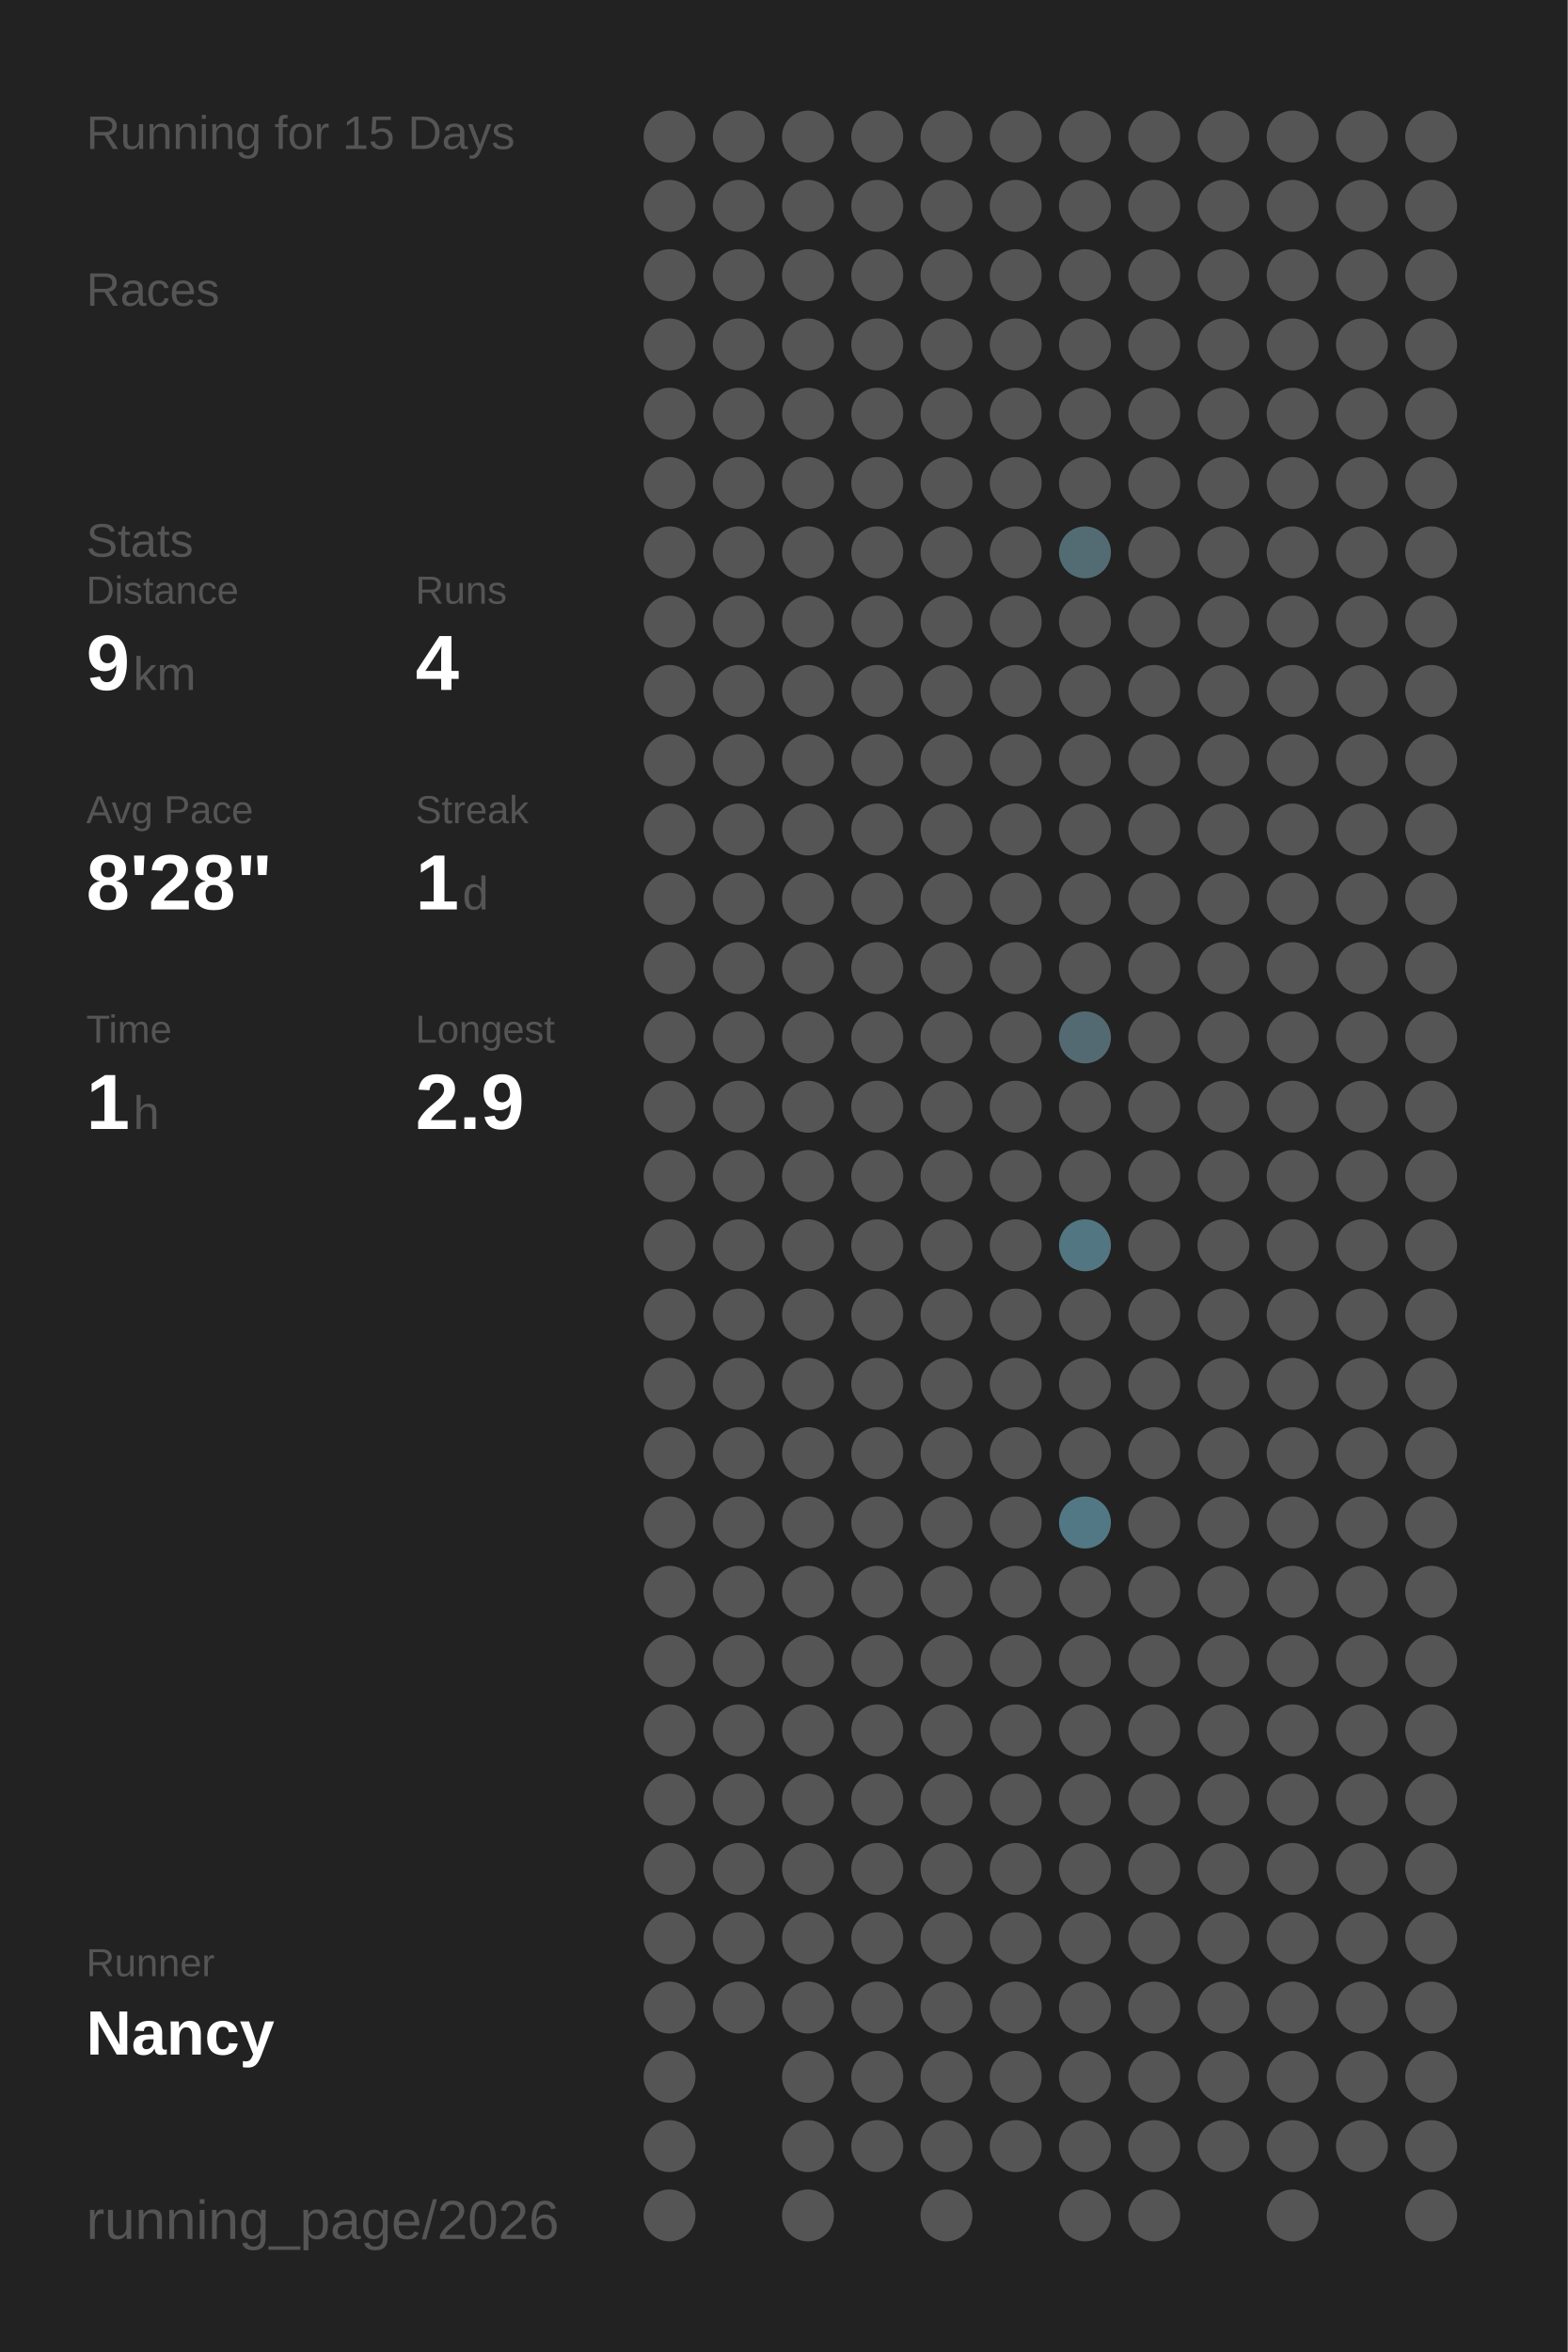
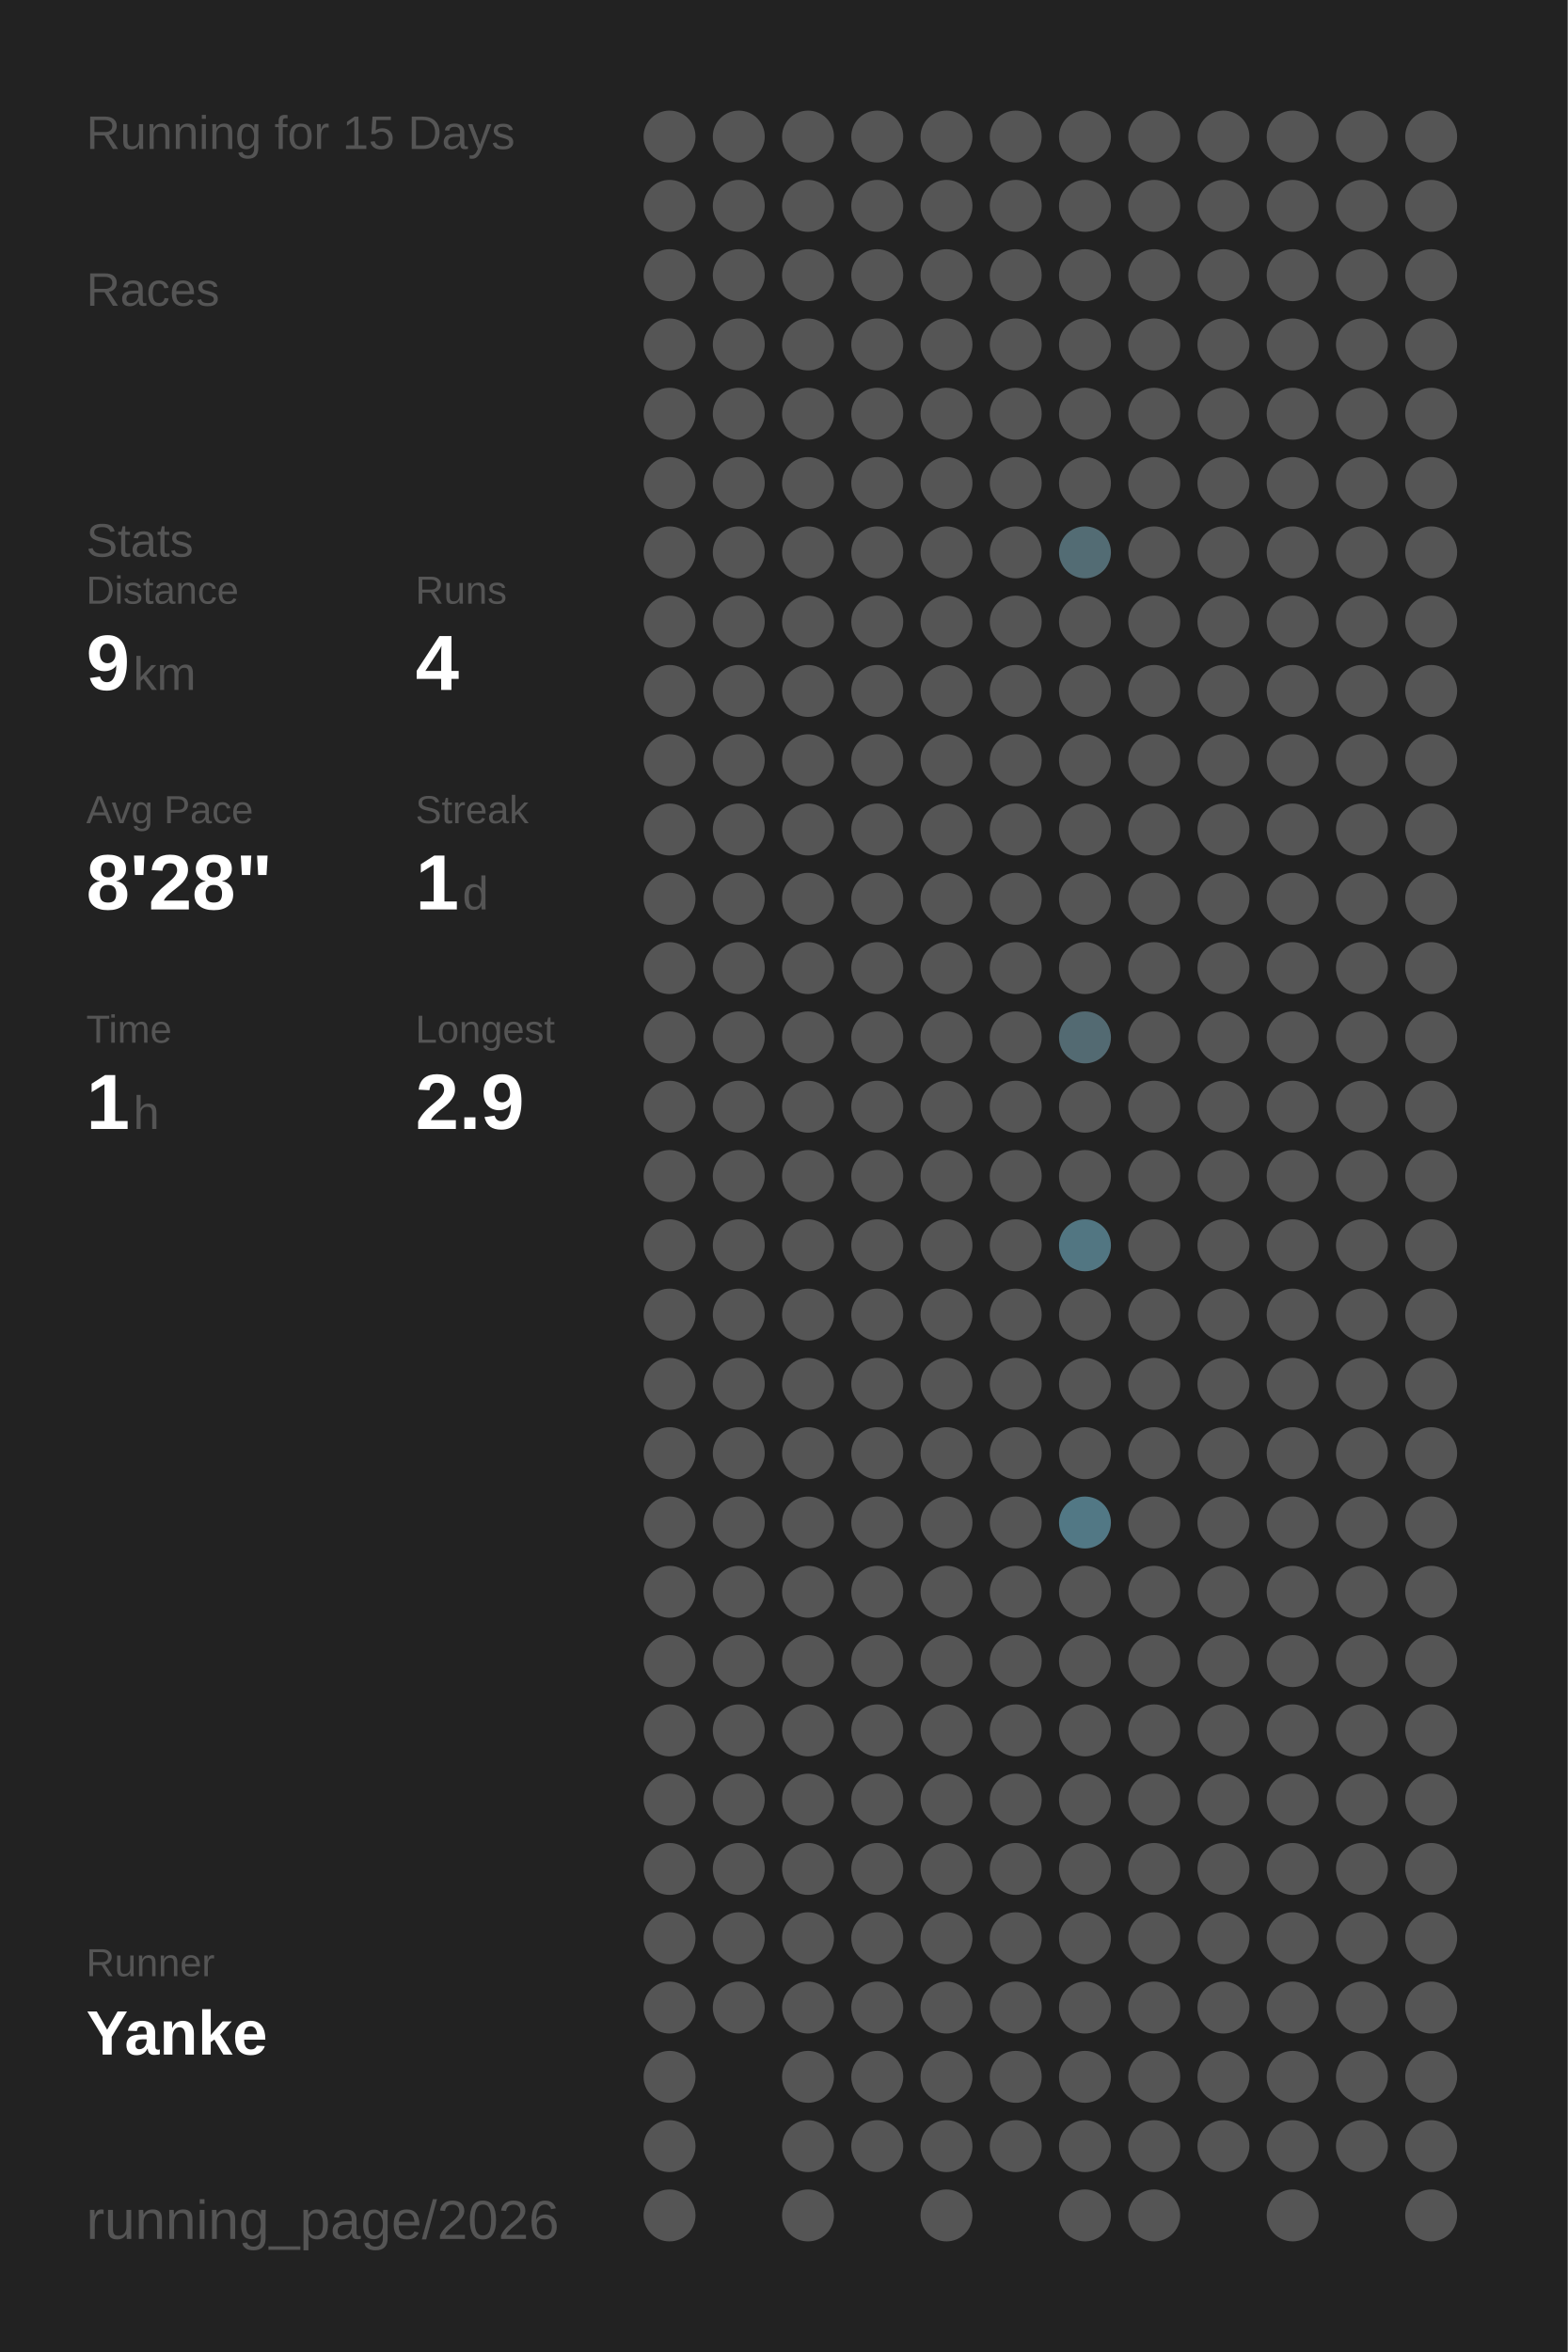
<svg xmlns="http://www.w3.org/2000/svg" baseProfile="full" height="300mm" version="1.1" viewBox="0,0,200,300" width="200mm">
  <defs />
  <rect fill="#222222" height="300" width="200" x="0" y="0" />
  <text fill="#555555" style="font-size:6px; font-family:Arial;" x="11" y="19">Running for 15 Days</text>
  <text fill="#555555" style="font-size:6px; font-family:Arial;" x="11" y="39">Races</text>
  <text fill="#555555" style="font-size:6px; font-family:Arial;" x="11" y="71">Stats</text>
  <text fill="#555555" style="font-size:5px; font-family:Arial;" x="11" y="77">Distance</text>
  <text fill="#FFFFFF" style="font-size:10px; font-family:Arial; font-weight:bold;" x="11" y="88">9</text>
  <text fill="#555555" style="font-size:6px; font-family:Arial;" x="17" y="88">km</text>
  <text fill="#555555" style="font-size:5px; font-family:Arial;" x="53" y="77">Runs</text>
  <text fill="#FFFFFF" style="font-size:10px; font-family:Arial; font-weight:bold;" x="53" y="88">4</text>
  <text fill="#555555" style="font-size:5px; font-family:Arial;" x="11" y="105">Avg Pace</text>
  <text fill="#FFFFFF" style="font-size:10px; font-family:Arial; font-weight:bold;" x="11" y="116">8'28"</text>
  <text fill="#555555" style="font-size:5px; font-family:Arial;" x="53" y="105">Streak</text>
  <text fill="#FFFFFF" style="font-size:10px; font-family:Arial; font-weight:bold;" x="53" y="116">1</text>
  <text fill="#555555" style="font-size:6px; font-family:Arial;" x="59" y="116">d</text>
  <text fill="#555555" style="font-size:5px; font-family:Arial;" x="11" y="133">Time</text>
  <text fill="#FFFFFF" style="font-size:10px; font-family:Arial; font-weight:bold;" x="11" y="144">1</text>
  <text fill="#555555" style="font-size:6px; font-family:Arial;" x="17" y="144">h</text>
  <text fill="#555555" style="font-size:5px; font-family:Arial;" x="53" y="133">Longest</text>
  <text fill="#FFFFFF" style="font-size:10px; font-family:Arial; font-weight:bold;" x="53" y="144">2.9</text>
  <text fill="#555555" style="font-size:5px; font-family:Arial;" x="11" y="252.065">Runner</text>
-   <text fill="#FFFFFF" style="font-size:8px; font-family:Arial; font-weight:bold;" x="11" y="262.065">Nancy</text>
+   <text fill="#FFFFFF" style="font-size:8px; font-family:Arial; font-weight:bold;" x="11" y="262.065">Yanke</text>
  <text fill="#555555" style="font-size:7px; font-family:Arial;" x="11" y="285.581">running_page/2026</text>
  <circle cx="85.417" cy="17.419" fill="#555555" r="3.312" />
  <circle cx="85.417" cy="26.258" fill="#555555" r="3.312" />
  <circle cx="85.417" cy="35.097" fill="#555555" r="3.312" />
  <circle cx="85.417" cy="43.935" fill="#555555" r="3.312" />
  <circle cx="85.417" cy="52.774" fill="#555555" r="3.312" />
  <circle cx="85.417" cy="61.613" fill="#555555" r="3.312" />
  <circle cx="85.417" cy="70.452" fill="#555555" r="3.312" />
  <circle cx="85.417" cy="79.29" fill="#555555" r="3.312" />
  <circle cx="85.417" cy="88.129" fill="#555555" r="3.312" />
  <circle cx="85.417" cy="96.968" fill="#555555" r="3.312" />
  <circle cx="85.417" cy="105.806" fill="#555555" r="3.312" />
  <circle cx="85.417" cy="114.645" fill="#555555" r="3.312" />
  <circle cx="85.417" cy="123.484" fill="#555555" r="3.312" />
  <circle cx="85.417" cy="132.323" fill="#555555" r="3.312" />
  <circle cx="85.417" cy="141.161" fill="#555555" r="3.312" />
  <circle cx="85.417" cy="150" fill="#555555" r="3.312" />
  <circle cx="85.417" cy="158.839" fill="#555555" r="3.312" />
  <circle cx="85.417" cy="167.677" fill="#555555" r="3.312" />
  <circle cx="85.417" cy="176.516" fill="#555555" r="3.312" />
  <circle cx="85.417" cy="185.355" fill="#555555" r="3.312" />
  <circle cx="85.417" cy="194.194" fill="#555555" r="3.312" />
  <circle cx="85.417" cy="203.032" fill="#555555" r="3.312" />
  <circle cx="85.417" cy="211.871" fill="#555555" r="3.312" />
  <circle cx="85.417" cy="220.71" fill="#555555" r="3.312" />
  <circle cx="85.417" cy="229.548" fill="#555555" r="3.312" />
  <circle cx="85.417" cy="238.387" fill="#555555" r="3.312" />
  <circle cx="85.417" cy="247.226" fill="#555555" r="3.312" />
  <circle cx="85.417" cy="256.065" fill="#555555" r="3.312" />
  <circle cx="85.417" cy="264.903" fill="#555555" r="3.312" />
  <circle cx="85.417" cy="273.742" fill="#555555" r="3.312" />
  <circle cx="85.417" cy="282.581" fill="#555555" r="3.312" />
  <circle cx="94.25" cy="17.419" fill="#555555" r="3.312" />
  <circle cx="94.25" cy="26.258" fill="#555555" r="3.312" />
  <circle cx="94.25" cy="35.097" fill="#555555" r="3.312" />
  <circle cx="94.25" cy="43.935" fill="#555555" r="3.312" />
  <circle cx="94.25" cy="52.774" fill="#555555" r="3.312" />
  <circle cx="94.25" cy="61.613" fill="#555555" r="3.312" />
  <circle cx="94.25" cy="70.452" fill="#555555" r="3.312" />
  <circle cx="94.25" cy="79.29" fill="#555555" r="3.312" />
  <circle cx="94.25" cy="88.129" fill="#555555" r="3.312" />
  <circle cx="94.25" cy="96.968" fill="#555555" r="3.312" />
  <circle cx="94.25" cy="105.806" fill="#555555" r="3.312" />
  <circle cx="94.25" cy="114.645" fill="#555555" r="3.312" />
  <circle cx="94.25" cy="123.484" fill="#555555" r="3.312" />
  <circle cx="94.25" cy="132.323" fill="#555555" r="3.312" />
  <circle cx="94.25" cy="141.161" fill="#555555" r="3.312" />
  <circle cx="94.25" cy="150" fill="#555555" r="3.312" />
  <circle cx="94.25" cy="158.839" fill="#555555" r="3.312" />
  <circle cx="94.25" cy="167.677" fill="#555555" r="3.312" />
  <circle cx="94.25" cy="176.516" fill="#555555" r="3.312" />
  <circle cx="94.25" cy="185.355" fill="#555555" r="3.312" />
  <circle cx="94.25" cy="194.194" fill="#555555" r="3.312" />
  <circle cx="94.25" cy="203.032" fill="#555555" r="3.312" />
  <circle cx="94.25" cy="211.871" fill="#555555" r="3.312" />
  <circle cx="94.25" cy="220.71" fill="#555555" r="3.312" />
  <circle cx="94.25" cy="229.548" fill="#555555" r="3.312" />
  <circle cx="94.25" cy="238.387" fill="#555555" r="3.312" />
  <circle cx="94.25" cy="247.226" fill="#555555" r="3.312" />
  <circle cx="94.25" cy="256.065" fill="#555555" r="3.312" />
  <circle cx="103.083" cy="17.419" fill="#555555" r="3.312" />
  <circle cx="103.083" cy="26.258" fill="#555555" r="3.312" />
  <circle cx="103.083" cy="35.097" fill="#555555" r="3.312" />
  <circle cx="103.083" cy="43.935" fill="#555555" r="3.312" />
  <circle cx="103.083" cy="52.774" fill="#555555" r="3.312" />
  <circle cx="103.083" cy="61.613" fill="#555555" r="3.312" />
  <circle cx="103.083" cy="70.452" fill="#555555" r="3.312" />
  <circle cx="103.083" cy="79.29" fill="#555555" r="3.312" />
  <circle cx="103.083" cy="88.129" fill="#555555" r="3.312" />
  <circle cx="103.083" cy="96.968" fill="#555555" r="3.312" />
  <circle cx="103.083" cy="105.806" fill="#555555" r="3.312" />
  <circle cx="103.083" cy="114.645" fill="#555555" r="3.312" />
  <circle cx="103.083" cy="123.484" fill="#555555" r="3.312" />
  <circle cx="103.083" cy="132.323" fill="#555555" r="3.312" />
  <circle cx="103.083" cy="141.161" fill="#555555" r="3.312" />
  <circle cx="103.083" cy="150" fill="#555555" r="3.312" />
  <circle cx="103.083" cy="158.839" fill="#555555" r="3.312" />
  <circle cx="103.083" cy="167.677" fill="#555555" r="3.312" />
  <circle cx="103.083" cy="176.516" fill="#555555" r="3.312" />
  <circle cx="103.083" cy="185.355" fill="#555555" r="3.312" />
  <circle cx="103.083" cy="194.194" fill="#555555" r="3.312" />
  <circle cx="103.083" cy="203.032" fill="#555555" r="3.312" />
  <circle cx="103.083" cy="211.871" fill="#555555" r="3.312" />
  <circle cx="103.083" cy="220.71" fill="#555555" r="3.312" />
  <circle cx="103.083" cy="229.548" fill="#555555" r="3.312" />
  <circle cx="103.083" cy="238.387" fill="#555555" r="3.312" />
  <circle cx="103.083" cy="247.226" fill="#555555" r="3.312" />
  <circle cx="103.083" cy="256.065" fill="#555555" r="3.312" />
  <circle cx="103.083" cy="264.903" fill="#555555" r="3.312" />
  <circle cx="103.083" cy="273.742" fill="#555555" r="3.312" />
  <circle cx="103.083" cy="282.581" fill="#555555" r="3.312" />
  <circle cx="111.917" cy="17.419" fill="#555555" r="3.312" />
  <circle cx="111.917" cy="26.258" fill="#555555" r="3.312" />
  <circle cx="111.917" cy="35.097" fill="#555555" r="3.312" />
  <circle cx="111.917" cy="43.935" fill="#555555" r="3.312" />
  <circle cx="111.917" cy="52.774" fill="#555555" r="3.312" />
  <circle cx="111.917" cy="61.613" fill="#555555" r="3.312" />
  <circle cx="111.917" cy="70.452" fill="#555555" r="3.312" />
  <circle cx="111.917" cy="79.29" fill="#555555" r="3.312" />
  <circle cx="111.917" cy="88.129" fill="#555555" r="3.312" />
  <circle cx="111.917" cy="96.968" fill="#555555" r="3.312" />
  <circle cx="111.917" cy="105.806" fill="#555555" r="3.312" />
  <circle cx="111.917" cy="114.645" fill="#555555" r="3.312" />
  <circle cx="111.917" cy="123.484" fill="#555555" r="3.312" />
  <circle cx="111.917" cy="132.323" fill="#555555" r="3.312" />
  <circle cx="111.917" cy="141.161" fill="#555555" r="3.312" />
  <circle cx="111.917" cy="150" fill="#555555" r="3.312" />
  <circle cx="111.917" cy="158.839" fill="#555555" r="3.312" />
  <circle cx="111.917" cy="167.677" fill="#555555" r="3.312" />
  <circle cx="111.917" cy="176.516" fill="#555555" r="3.312" />
  <circle cx="111.917" cy="185.355" fill="#555555" r="3.312" />
  <circle cx="111.917" cy="194.194" fill="#555555" r="3.312" />
  <circle cx="111.917" cy="203.032" fill="#555555" r="3.312" />
  <circle cx="111.917" cy="211.871" fill="#555555" r="3.312" />
  <circle cx="111.917" cy="220.71" fill="#555555" r="3.312" />
  <circle cx="111.917" cy="229.548" fill="#555555" r="3.312" />
  <circle cx="111.917" cy="238.387" fill="#555555" r="3.312" />
  <circle cx="111.917" cy="247.226" fill="#555555" r="3.312" />
  <circle cx="111.917" cy="256.065" fill="#555555" r="3.312" />
  <circle cx="111.917" cy="264.903" fill="#555555" r="3.312" />
  <circle cx="111.917" cy="273.742" fill="#555555" r="3.312" />
  <circle cx="120.75" cy="17.419" fill="#555555" r="3.312" />
  <circle cx="120.75" cy="26.258" fill="#555555" r="3.312" />
  <circle cx="120.75" cy="35.097" fill="#555555" r="3.312" />
  <circle cx="120.75" cy="43.935" fill="#555555" r="3.312" />
  <circle cx="120.75" cy="52.774" fill="#555555" r="3.312" />
  <circle cx="120.75" cy="61.613" fill="#555555" r="3.312" />
  <circle cx="120.75" cy="70.452" fill="#555555" r="3.312" />
  <circle cx="120.75" cy="79.29" fill="#555555" r="3.312" />
  <circle cx="120.75" cy="88.129" fill="#555555" r="3.312" />
  <circle cx="120.75" cy="96.968" fill="#555555" r="3.312" />
  <circle cx="120.75" cy="105.806" fill="#555555" r="3.312" />
  <circle cx="120.75" cy="114.645" fill="#555555" r="3.312" />
  <circle cx="120.75" cy="123.484" fill="#555555" r="3.312" />
  <circle cx="120.75" cy="132.323" fill="#555555" r="3.312" />
  <circle cx="120.75" cy="141.161" fill="#555555" r="3.312" />
  <circle cx="120.75" cy="150" fill="#555555" r="3.312" />
  <circle cx="120.75" cy="158.839" fill="#555555" r="3.312" />
  <circle cx="120.75" cy="167.677" fill="#555555" r="3.312" />
  <circle cx="120.75" cy="176.516" fill="#555555" r="3.312" />
  <circle cx="120.75" cy="185.355" fill="#555555" r="3.312" />
  <circle cx="120.75" cy="194.194" fill="#555555" r="3.312" />
  <circle cx="120.75" cy="203.032" fill="#555555" r="3.312" />
  <circle cx="120.75" cy="211.871" fill="#555555" r="3.312" />
  <circle cx="120.75" cy="220.71" fill="#555555" r="3.312" />
  <circle cx="120.75" cy="229.548" fill="#555555" r="3.312" />
  <circle cx="120.75" cy="238.387" fill="#555555" r="3.312" />
  <circle cx="120.75" cy="247.226" fill="#555555" r="3.312" />
  <circle cx="120.75" cy="256.065" fill="#555555" r="3.312" />
  <circle cx="120.75" cy="264.903" fill="#555555" r="3.312" />
  <circle cx="120.75" cy="273.742" fill="#555555" r="3.312" />
  <circle cx="120.75" cy="282.581" fill="#555555" r="3.312" />
  <circle cx="129.583" cy="17.419" fill="#555555" r="3.312" />
  <circle cx="129.583" cy="26.258" fill="#555555" r="3.312" />
  <circle cx="129.583" cy="35.097" fill="#555555" r="3.312" />
  <circle cx="129.583" cy="43.935" fill="#555555" r="3.312" />
  <circle cx="129.583" cy="52.774" fill="#555555" r="3.312" />
  <circle cx="129.583" cy="61.613" fill="#555555" r="3.312" />
  <circle cx="129.583" cy="70.452" fill="#555555" r="3.312" />
  <circle cx="129.583" cy="79.29" fill="#555555" r="3.312" />
  <circle cx="129.583" cy="88.129" fill="#555555" r="3.312" />
  <circle cx="129.583" cy="96.968" fill="#555555" r="3.312" />
  <circle cx="129.583" cy="105.806" fill="#555555" r="3.312" />
  <circle cx="129.583" cy="114.645" fill="#555555" r="3.312" />
  <circle cx="129.583" cy="123.484" fill="#555555" r="3.312" />
  <circle cx="129.583" cy="132.323" fill="#555555" r="3.312" />
  <circle cx="129.583" cy="141.161" fill="#555555" r="3.312" />
  <circle cx="129.583" cy="150" fill="#555555" r="3.312" />
  <circle cx="129.583" cy="158.839" fill="#555555" r="3.312" />
  <circle cx="129.583" cy="167.677" fill="#555555" r="3.312" />
  <circle cx="129.583" cy="176.516" fill="#555555" r="3.312" />
  <circle cx="129.583" cy="185.355" fill="#555555" r="3.312" />
  <circle cx="129.583" cy="194.194" fill="#555555" r="3.312" />
  <circle cx="129.583" cy="203.032" fill="#555555" r="3.312" />
  <circle cx="129.583" cy="211.871" fill="#555555" r="3.312" />
  <circle cx="129.583" cy="220.71" fill="#555555" r="3.312" />
  <circle cx="129.583" cy="229.548" fill="#555555" r="3.312" />
  <circle cx="129.583" cy="238.387" fill="#555555" r="3.312" />
  <circle cx="129.583" cy="247.226" fill="#555555" r="3.312" />
  <circle cx="129.583" cy="256.065" fill="#555555" r="3.312" />
  <circle cx="129.583" cy="264.903" fill="#555555" r="3.312" />
  <circle cx="129.583" cy="273.742" fill="#555555" r="3.312" />
  <circle cx="138.417" cy="17.419" fill="#555555" r="3.312" />
  <circle cx="138.417" cy="26.258" fill="#555555" r="3.312" />
  <circle cx="138.417" cy="35.097" fill="#555555" r="3.312" />
  <circle cx="138.417" cy="43.935" fill="#555555" r="3.312" />
  <circle cx="138.417" cy="52.774" fill="#555555" r="3.312" />
  <circle cx="138.417" cy="61.613" fill="#555555" r="3.312" />
  <circle cx="138.417" cy="70.452" fill="#536c74" r="3.312" />
  <circle cx="138.417" cy="79.29" fill="#555555" r="3.312" />
  <circle cx="138.417" cy="88.129" fill="#555555" r="3.312" />
  <circle cx="138.417" cy="96.968" fill="#555555" r="3.312" />
  <circle cx="138.417" cy="105.806" fill="#555555" r="3.312" />
  <circle cx="138.417" cy="114.645" fill="#555555" r="3.312" />
  <circle cx="138.417" cy="123.484" fill="#555555" r="3.312" />
  <circle cx="138.417" cy="132.323" fill="#536a72" r="3.312" />
  <circle cx="138.417" cy="141.161" fill="#555555" r="3.312" />
  <circle cx="138.417" cy="150" fill="#555555" r="3.312" />
  <circle cx="138.417" cy="158.839" fill="#527682" r="3.312" />
  <circle cx="138.417" cy="167.677" fill="#555555" r="3.312" />
  <circle cx="138.417" cy="176.516" fill="#555555" r="3.312" />
  <circle cx="138.417" cy="185.355" fill="#555555" r="3.312" />
  <circle cx="138.417" cy="194.194" fill="#527885" r="3.312" />
  <circle cx="138.417" cy="203.032" fill="#555555" r="3.312" />
  <circle cx="138.417" cy="211.871" fill="#555555" r="3.312" />
  <circle cx="138.417" cy="220.71" fill="#555555" r="3.312" />
  <circle cx="138.417" cy="229.548" fill="#555555" r="3.312" />
  <circle cx="138.417" cy="238.387" fill="#555555" r="3.312" />
  <circle cx="138.417" cy="247.226" fill="#555555" r="3.312" />
  <circle cx="138.417" cy="256.065" fill="#555555" r="3.312" />
  <circle cx="138.417" cy="264.903" fill="#555555" r="3.312" />
  <circle cx="138.417" cy="273.742" fill="#555555" r="3.312" />
  <circle cx="138.417" cy="282.581" fill="#555555" r="3.312" />
  <circle cx="147.25" cy="17.419" fill="#555555" r="3.312" />
  <circle cx="147.25" cy="26.258" fill="#555555" r="3.312" />
  <circle cx="147.25" cy="35.097" fill="#555555" r="3.312" />
  <circle cx="147.25" cy="43.935" fill="#555555" r="3.312" />
  <circle cx="147.25" cy="52.774" fill="#555555" r="3.312" />
  <circle cx="147.25" cy="61.613" fill="#555555" r="3.312" />
  <circle cx="147.25" cy="70.452" fill="#555555" r="3.312" />
  <circle cx="147.25" cy="79.29" fill="#555555" r="3.312" />
  <circle cx="147.25" cy="88.129" fill="#555555" r="3.312" />
  <circle cx="147.25" cy="96.968" fill="#555555" r="3.312" />
  <circle cx="147.25" cy="105.806" fill="#555555" r="3.312" />
  <circle cx="147.25" cy="114.645" fill="#555555" r="3.312" />
  <circle cx="147.25" cy="123.484" fill="#555555" r="3.312" />
  <circle cx="147.25" cy="132.323" fill="#555555" r="3.312" />
  <circle cx="147.25" cy="141.161" fill="#555555" r="3.312" />
  <circle cx="147.25" cy="150" fill="#555555" r="3.312" />
  <circle cx="147.25" cy="158.839" fill="#555555" r="3.312" />
  <circle cx="147.25" cy="167.677" fill="#555555" r="3.312" />
  <circle cx="147.25" cy="176.516" fill="#555555" r="3.312" />
  <circle cx="147.25" cy="185.355" fill="#555555" r="3.312" />
  <circle cx="147.25" cy="194.194" fill="#555555" r="3.312" />
  <circle cx="147.25" cy="203.032" fill="#555555" r="3.312" />
  <circle cx="147.25" cy="211.871" fill="#555555" r="3.312" />
  <circle cx="147.25" cy="220.71" fill="#555555" r="3.312" />
  <circle cx="147.25" cy="229.548" fill="#555555" r="3.312" />
  <circle cx="147.25" cy="238.387" fill="#555555" r="3.312" />
  <circle cx="147.25" cy="247.226" fill="#555555" r="3.312" />
  <circle cx="147.25" cy="256.065" fill="#555555" r="3.312" />
  <circle cx="147.25" cy="264.903" fill="#555555" r="3.312" />
  <circle cx="147.25" cy="273.742" fill="#555555" r="3.312" />
  <circle cx="147.25" cy="282.581" fill="#555555" r="3.312" />
  <circle cx="156.083" cy="17.419" fill="#555555" r="3.312" />
  <circle cx="156.083" cy="26.258" fill="#555555" r="3.312" />
  <circle cx="156.083" cy="35.097" fill="#555555" r="3.312" />
  <circle cx="156.083" cy="43.935" fill="#555555" r="3.312" />
  <circle cx="156.083" cy="52.774" fill="#555555" r="3.312" />
  <circle cx="156.083" cy="61.613" fill="#555555" r="3.312" />
  <circle cx="156.083" cy="70.452" fill="#555555" r="3.312" />
  <circle cx="156.083" cy="79.29" fill="#555555" r="3.312" />
  <circle cx="156.083" cy="88.129" fill="#555555" r="3.312" />
  <circle cx="156.083" cy="96.968" fill="#555555" r="3.312" />
  <circle cx="156.083" cy="105.806" fill="#555555" r="3.312" />
  <circle cx="156.083" cy="114.645" fill="#555555" r="3.312" />
  <circle cx="156.083" cy="123.484" fill="#555555" r="3.312" />
  <circle cx="156.083" cy="132.323" fill="#555555" r="3.312" />
  <circle cx="156.083" cy="141.161" fill="#555555" r="3.312" />
  <circle cx="156.083" cy="150" fill="#555555" r="3.312" />
  <circle cx="156.083" cy="158.839" fill="#555555" r="3.312" />
  <circle cx="156.083" cy="167.677" fill="#555555" r="3.312" />
  <circle cx="156.083" cy="176.516" fill="#555555" r="3.312" />
  <circle cx="156.083" cy="185.355" fill="#555555" r="3.312" />
  <circle cx="156.083" cy="194.194" fill="#555555" r="3.312" />
  <circle cx="156.083" cy="203.032" fill="#555555" r="3.312" />
  <circle cx="156.083" cy="211.871" fill="#555555" r="3.312" />
  <circle cx="156.083" cy="220.71" fill="#555555" r="3.312" />
  <circle cx="156.083" cy="229.548" fill="#555555" r="3.312" />
  <circle cx="156.083" cy="238.387" fill="#555555" r="3.312" />
  <circle cx="156.083" cy="247.226" fill="#555555" r="3.312" />
  <circle cx="156.083" cy="256.065" fill="#555555" r="3.312" />
  <circle cx="156.083" cy="264.903" fill="#555555" r="3.312" />
  <circle cx="156.083" cy="273.742" fill="#555555" r="3.312" />
  <circle cx="164.917" cy="17.419" fill="#555555" r="3.312" />
  <circle cx="164.917" cy="26.258" fill="#555555" r="3.312" />
  <circle cx="164.917" cy="35.097" fill="#555555" r="3.312" />
  <circle cx="164.917" cy="43.935" fill="#555555" r="3.312" />
  <circle cx="164.917" cy="52.774" fill="#555555" r="3.312" />
  <circle cx="164.917" cy="61.613" fill="#555555" r="3.312" />
  <circle cx="164.917" cy="70.452" fill="#555555" r="3.312" />
  <circle cx="164.917" cy="79.29" fill="#555555" r="3.312" />
  <circle cx="164.917" cy="88.129" fill="#555555" r="3.312" />
  <circle cx="164.917" cy="96.968" fill="#555555" r="3.312" />
  <circle cx="164.917" cy="105.806" fill="#555555" r="3.312" />
  <circle cx="164.917" cy="114.645" fill="#555555" r="3.312" />
  <circle cx="164.917" cy="123.484" fill="#555555" r="3.312" />
  <circle cx="164.917" cy="132.323" fill="#555555" r="3.312" />
  <circle cx="164.917" cy="141.161" fill="#555555" r="3.312" />
  <circle cx="164.917" cy="150" fill="#555555" r="3.312" />
  <circle cx="164.917" cy="158.839" fill="#555555" r="3.312" />
  <circle cx="164.917" cy="167.677" fill="#555555" r="3.312" />
  <circle cx="164.917" cy="176.516" fill="#555555" r="3.312" />
  <circle cx="164.917" cy="185.355" fill="#555555" r="3.312" />
  <circle cx="164.917" cy="194.194" fill="#555555" r="3.312" />
  <circle cx="164.917" cy="203.032" fill="#555555" r="3.312" />
  <circle cx="164.917" cy="211.871" fill="#555555" r="3.312" />
  <circle cx="164.917" cy="220.71" fill="#555555" r="3.312" />
  <circle cx="164.917" cy="229.548" fill="#555555" r="3.312" />
  <circle cx="164.917" cy="238.387" fill="#555555" r="3.312" />
  <circle cx="164.917" cy="247.226" fill="#555555" r="3.312" />
  <circle cx="164.917" cy="256.065" fill="#555555" r="3.312" />
  <circle cx="164.917" cy="264.903" fill="#555555" r="3.312" />
  <circle cx="164.917" cy="273.742" fill="#555555" r="3.312" />
  <circle cx="164.917" cy="282.581" fill="#555555" r="3.312" />
  <circle cx="173.75" cy="17.419" fill="#555555" r="3.312" />
  <circle cx="173.75" cy="26.258" fill="#555555" r="3.312" />
  <circle cx="173.75" cy="35.097" fill="#555555" r="3.312" />
  <circle cx="173.75" cy="43.935" fill="#555555" r="3.312" />
  <circle cx="173.75" cy="52.774" fill="#555555" r="3.312" />
  <circle cx="173.75" cy="61.613" fill="#555555" r="3.312" />
  <circle cx="173.75" cy="70.452" fill="#555555" r="3.312" />
  <circle cx="173.75" cy="79.29" fill="#555555" r="3.312" />
  <circle cx="173.75" cy="88.129" fill="#555555" r="3.312" />
  <circle cx="173.75" cy="96.968" fill="#555555" r="3.312" />
  <circle cx="173.75" cy="105.806" fill="#555555" r="3.312" />
  <circle cx="173.75" cy="114.645" fill="#555555" r="3.312" />
  <circle cx="173.75" cy="123.484" fill="#555555" r="3.312" />
  <circle cx="173.75" cy="132.323" fill="#555555" r="3.312" />
  <circle cx="173.75" cy="141.161" fill="#555555" r="3.312" />
  <circle cx="173.75" cy="150" fill="#555555" r="3.312" />
  <circle cx="173.75" cy="158.839" fill="#555555" r="3.312" />
  <circle cx="173.75" cy="167.677" fill="#555555" r="3.312" />
  <circle cx="173.75" cy="176.516" fill="#555555" r="3.312" />
  <circle cx="173.75" cy="185.355" fill="#555555" r="3.312" />
  <circle cx="173.75" cy="194.194" fill="#555555" r="3.312" />
  <circle cx="173.75" cy="203.032" fill="#555555" r="3.312" />
  <circle cx="173.75" cy="211.871" fill="#555555" r="3.312" />
  <circle cx="173.75" cy="220.71" fill="#555555" r="3.312" />
  <circle cx="173.75" cy="229.548" fill="#555555" r="3.312" />
  <circle cx="173.75" cy="238.387" fill="#555555" r="3.312" />
  <circle cx="173.75" cy="247.226" fill="#555555" r="3.312" />
  <circle cx="173.75" cy="256.065" fill="#555555" r="3.312" />
  <circle cx="173.75" cy="264.903" fill="#555555" r="3.312" />
  <circle cx="173.75" cy="273.742" fill="#555555" r="3.312" />
  <circle cx="182.583" cy="17.419" fill="#555555" r="3.312" />
  <circle cx="182.583" cy="26.258" fill="#555555" r="3.312" />
  <circle cx="182.583" cy="35.097" fill="#555555" r="3.312" />
  <circle cx="182.583" cy="43.935" fill="#555555" r="3.312" />
  <circle cx="182.583" cy="52.774" fill="#555555" r="3.312" />
  <circle cx="182.583" cy="61.613" fill="#555555" r="3.312" />
  <circle cx="182.583" cy="70.452" fill="#555555" r="3.312" />
  <circle cx="182.583" cy="79.29" fill="#555555" r="3.312" />
  <circle cx="182.583" cy="88.129" fill="#555555" r="3.312" />
  <circle cx="182.583" cy="96.968" fill="#555555" r="3.312" />
  <circle cx="182.583" cy="105.806" fill="#555555" r="3.312" />
  <circle cx="182.583" cy="114.645" fill="#555555" r="3.312" />
  <circle cx="182.583" cy="123.484" fill="#555555" r="3.312" />
  <circle cx="182.583" cy="132.323" fill="#555555" r="3.312" />
  <circle cx="182.583" cy="141.161" fill="#555555" r="3.312" />
  <circle cx="182.583" cy="150" fill="#555555" r="3.312" />
  <circle cx="182.583" cy="158.839" fill="#555555" r="3.312" />
  <circle cx="182.583" cy="167.677" fill="#555555" r="3.312" />
  <circle cx="182.583" cy="176.516" fill="#555555" r="3.312" />
  <circle cx="182.583" cy="185.355" fill="#555555" r="3.312" />
  <circle cx="182.583" cy="194.194" fill="#555555" r="3.312" />
  <circle cx="182.583" cy="203.032" fill="#555555" r="3.312" />
  <circle cx="182.583" cy="211.871" fill="#555555" r="3.312" />
  <circle cx="182.583" cy="220.71" fill="#555555" r="3.312" />
  <circle cx="182.583" cy="229.548" fill="#555555" r="3.312" />
  <circle cx="182.583" cy="238.387" fill="#555555" r="3.312" />
  <circle cx="182.583" cy="247.226" fill="#555555" r="3.312" />
  <circle cx="182.583" cy="256.065" fill="#555555" r="3.312" />
  <circle cx="182.583" cy="264.903" fill="#555555" r="3.312" />
  <circle cx="182.583" cy="273.742" fill="#555555" r="3.312" />
  <circle cx="182.583" cy="282.581" fill="#555555" r="3.312" />
</svg>
